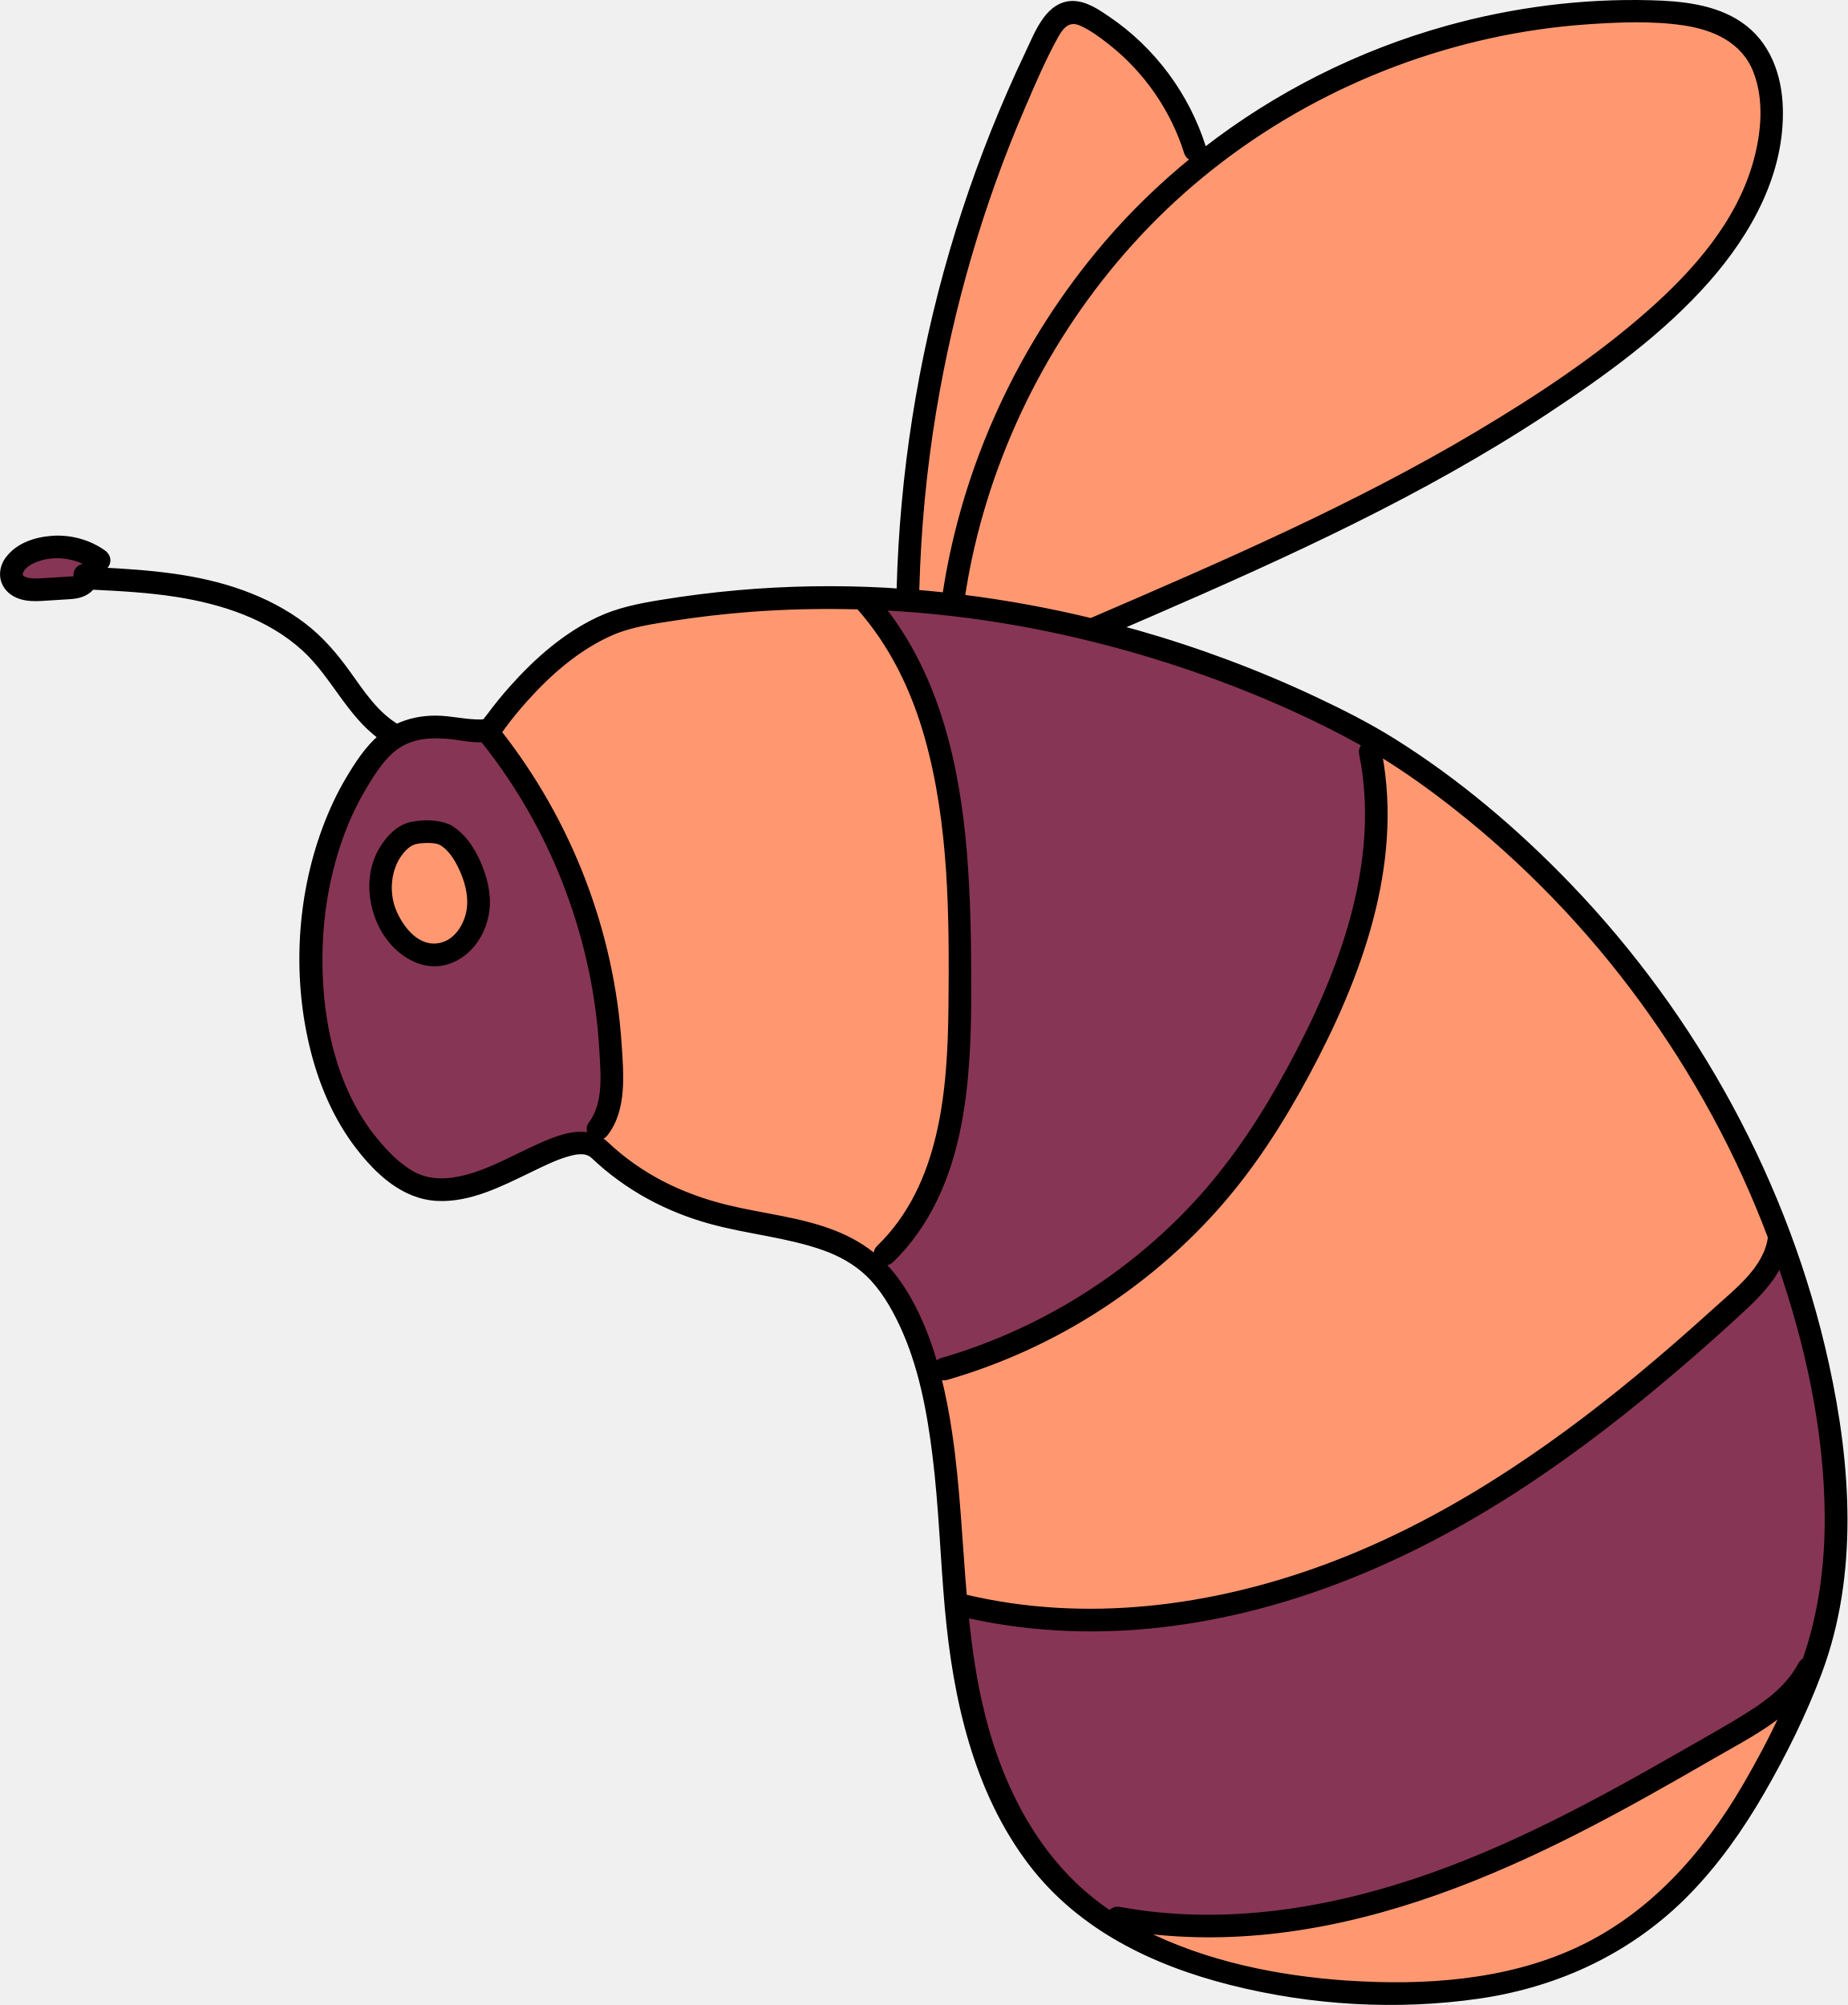
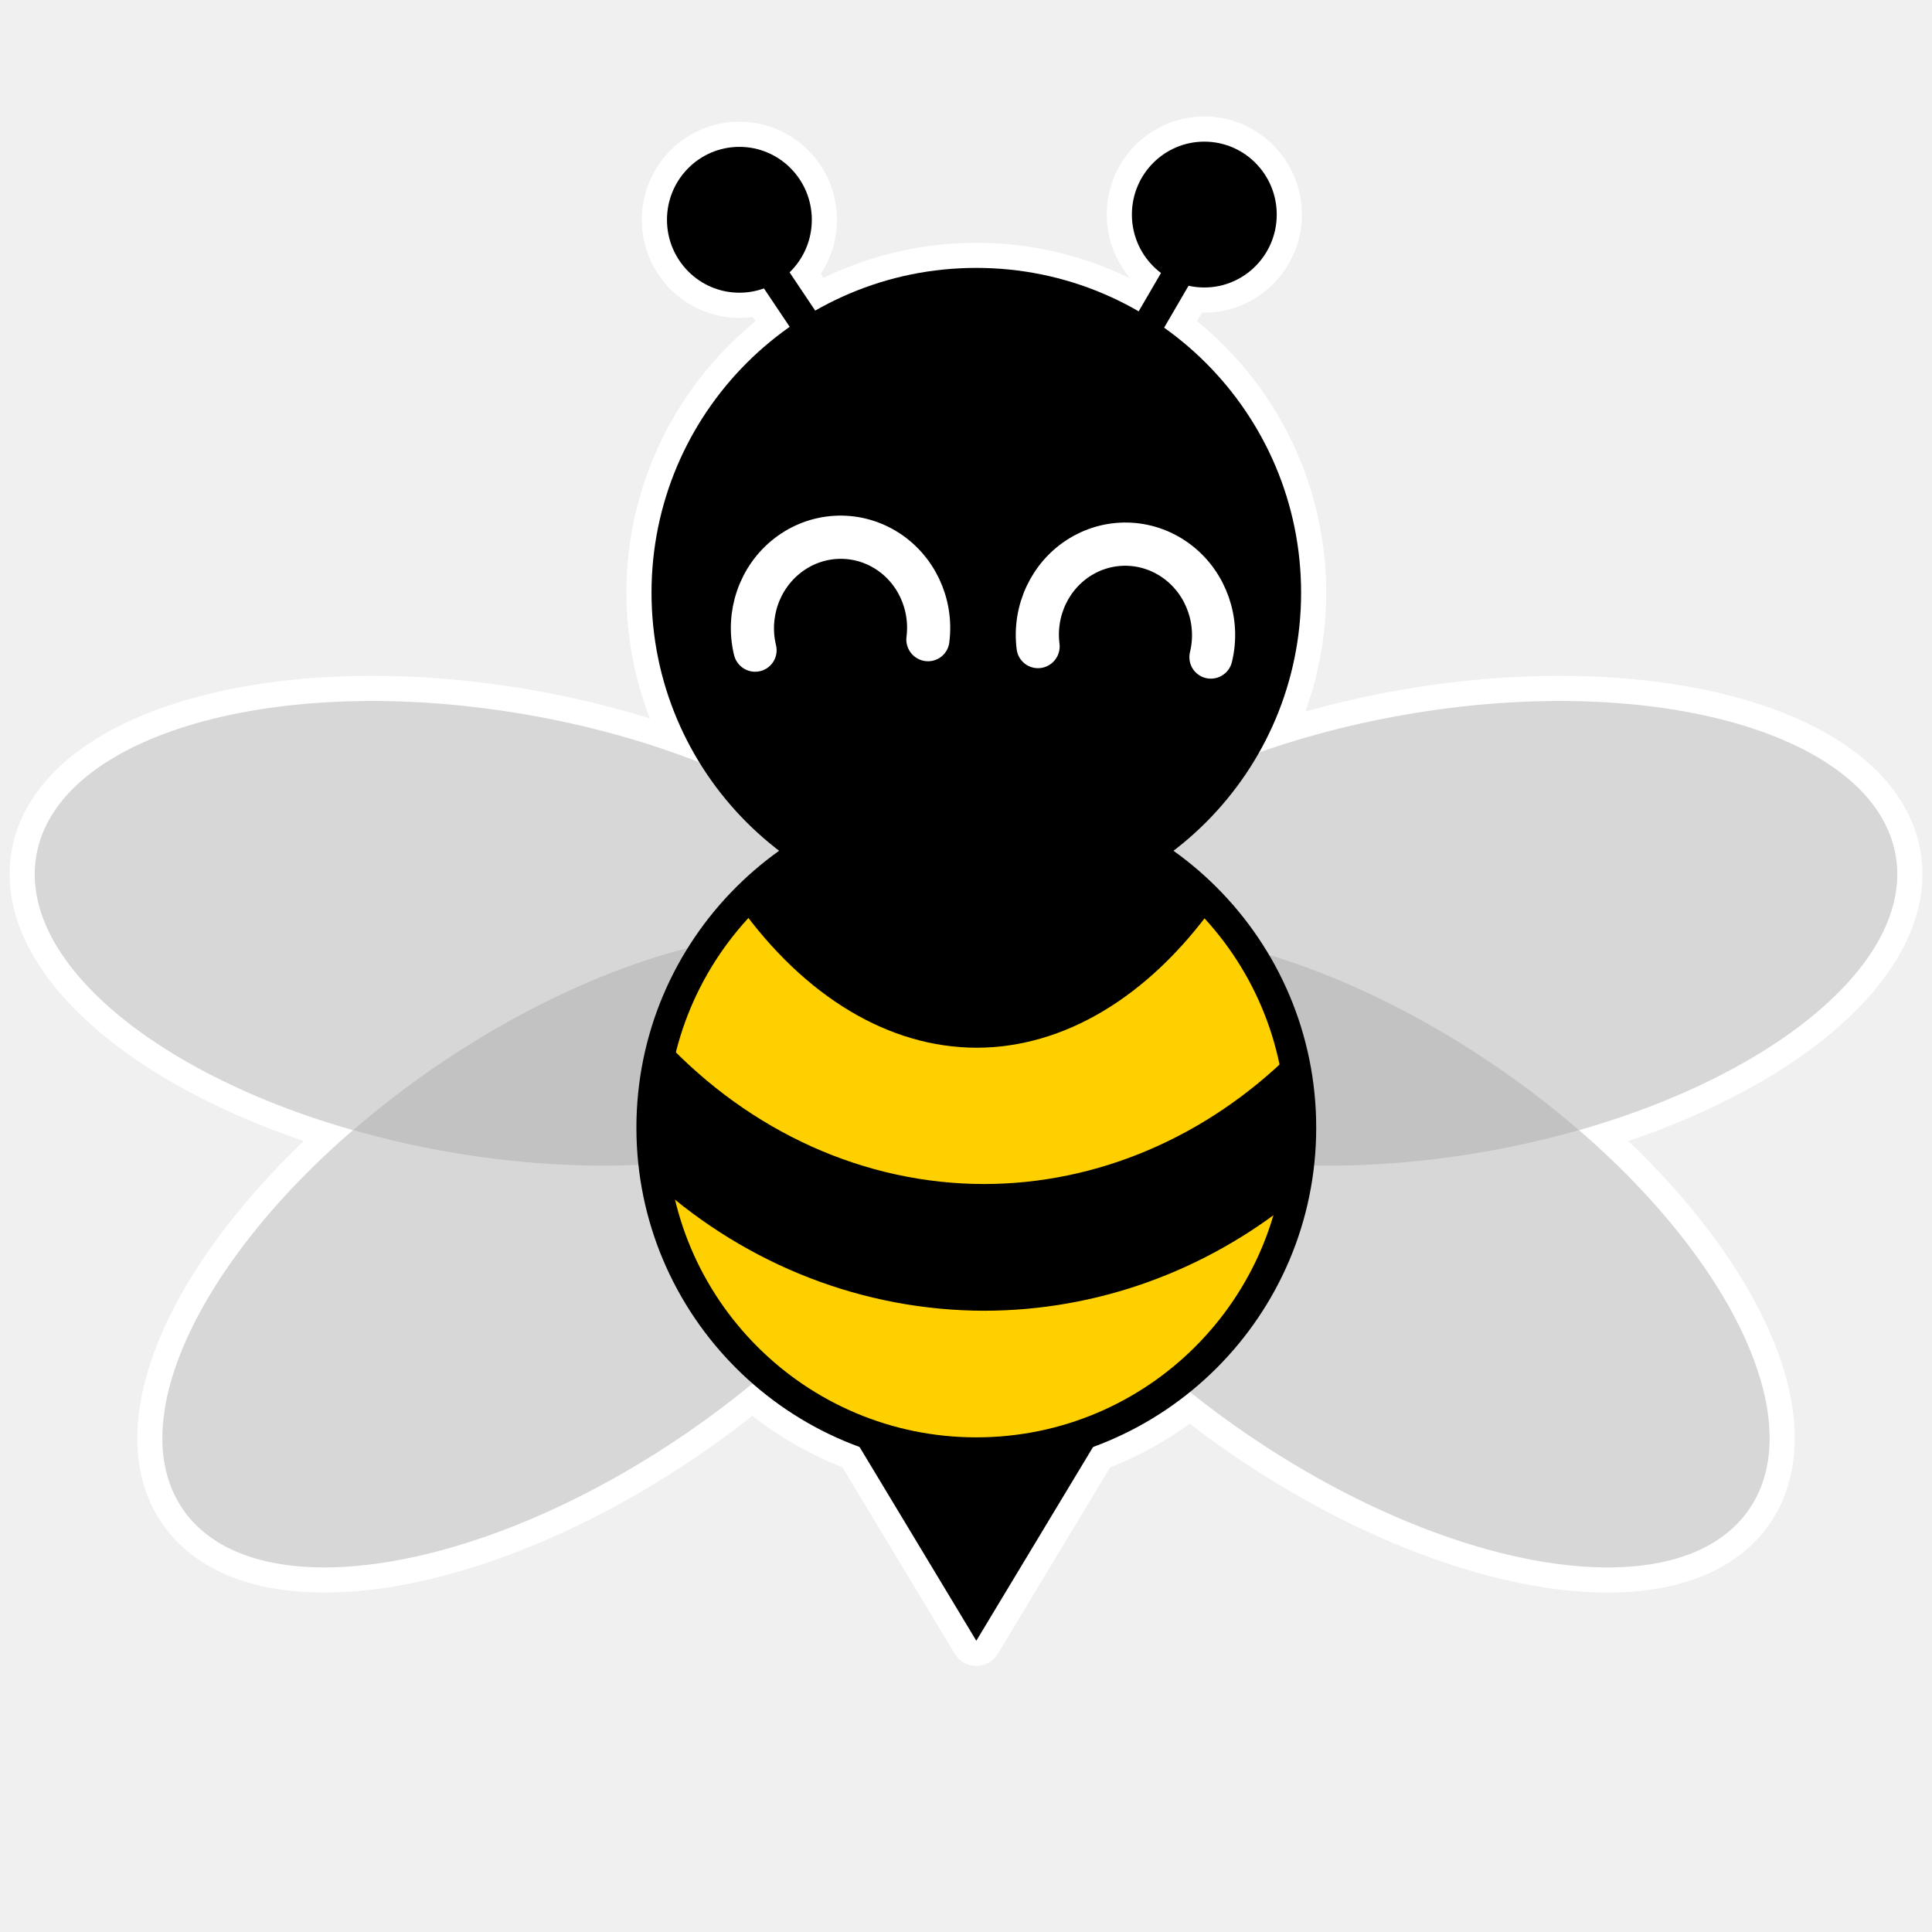
- <svg xmlns="http://www.w3.org/2000/svg" id="Layer_2" viewBox="0 0 938.02 1018.13" version="1.1">
+ <svg xmlns="http://www.w3.org/2000/svg" id="Layer_2" viewBox="0 0 1024 1024" version="1.1" width="1024" height="1024">
  <defs id="defs4">
    <style id="style2">.cls-1{stroke:#000;stroke-linejoin:round;stroke-width:2px;}.cls-1,.cls-2{stroke-linecap:round;}.cls-3{fill:#25ef0f;}.cls-2{fill:none;stroke:#ff9871;stroke-miterlimit:10;stroke-width:4px;}.cls-4{fill:#873555;}.cls-5{fill:#ff9871;}</style>
  </defs>
  <g id="Layer_1-2">
-     <path class="cls-5" d="m 480.589,699.61 c 27.63,-7.99 54.07,-20.08 78.17,-35.79 21.26,-13.86 40.81,-30.45 57.8,-49.32 18.76,-20.84 33.9,-44.43 47.14,-69.07 26.51,-49.31 47.47,-105.8 37.04,-162.42 13.16,8.05 25.72,17.07 37.86,26.61 35.92,28.22 67.97,61.46 94.89,98.35 26.93,36.89 49.03,77.4 65.07,120.17 -1.96,15.61 -16.92,26.93 -27.75,36.76 -12.8,11.61 -25.81,22.99 -39.13,34 -47.61,39.34 -99.96,74.53 -158.15,96.14 -58.35,21.67 -122.61,30.02 -183.69,15.44 -2.36,-27.46 -3.37,-55.1 -7.39,-82.4 -1.43,-9.7 -3.24,-19.43 -5.66,-29 0.98,0.69 2.27,0.97 3.79,0.53 z" id="path6" />
-     <path class="cls-4" d="m 595.689,824.46 c 64.34,-8.59 124.56,-35.31 178.43,-70.85 26.82,-17.69 52.23,-37.48 76.65,-58.34 12.13,-10.37 24.13,-20.94 35.76,-31.86 6.73,-6.32 13,-13.17 17.09,-21.17 14.14,41.04 23.58,84.54 23.79,127.9 0.12,24.67 -3.18,49.38 -11.31,72.72 -0.83,0.35 -1.58,1.01 -2.13,2.05 -5.77,10.8 -15.31,18.4 -25.48,24.86 -11.13,7.06 -22.74,13.44 -34.17,20 -43.92,25.22 -88.83,49.59 -137.11,65.45 -47.71,15.68 -99.05,23.13 -148.85,13.94 -2.14,-0.39 -3.83,0.53 -4.86,1.91 -34.25,-22.77 -54.07,-59.89 -64.16,-99.22 -4.35,-16.96 -6.83,-34.15 -8.57,-51.44 34.41,7.74 69.97,8.72 104.91,4.06 z" id="path8" />
-     <path class="cls-4" d="m 452.739,639.99 c 18.39,-17.83 28.72,-41.65 33.79,-66.45 4.71,-22.99 5.53,-46.59 5.55,-69.99 0.02,-23.89 -0.27,-47.84 -2.29,-71.65 -3.7,-43.71 -13.82,-88.17 -41.24,-123.11 23.59,1.22 47.11,3.96 70.35,8.2 36.57,6.67 72.52,16.85 107.2,30.23 21.86,8.43 43.29,18.14 63.82,29.45 0.85,0.47 1.67,1 2.52,1.48 -1.14,1.05 -1.82,2.6 -1.43,4.52 6.27,30.88 2.15,62.58 -7.15,92.41 -8.33,26.74 -20.62,52.12 -34.41,76.44 -13.14,23.17 -28.37,44.93 -46.95,64.07 -34.16,35.18 -77.33,61.22 -124.45,74.84 -1.48,0.43 -2.43,1.33 -2.92,2.41 -2.91,-10.2 -6.61,-20.16 -11.5,-29.58 -4.19,-8.07 -9.34,-15.88 -15.85,-22.29 1.55,0.65 3.4,0.54 4.96,-0.98 z" id="path10" />
-     <path class="cls-5" d="m 653.459,979.89 c 51.87,-7 100.93,-26.39 147.34,-49.99 23.5,-11.95 46.41,-24.99 69.22,-38.19 11.63,-6.73 24.43,-13.33 35.12,-22.04 -5.83,12.61 -12.38,24.95 -19.3,36.83 -20.54,35.24 -48.08,66.3 -85.71,83.53 -35.75,16.38 -77.11,19.16 -115.85,16.55 -35.52,-2.39 -72.42,-9.83 -104.5,-26.13 24.46,3.12 49.19,2.73 73.68,-0.58 z" id="path12" />
-     <path class="cls-3" d="m 247.029,365.75 c 0.02,0.06 -0.15,0.12 -0.41,0.18 0.2,-0.2 0.36,-0.31 0.41,-0.18 z" id="path14" />
-     <path class="cls-5" d="m 488.909,302.84 c 1.01,-6.56 2.16,-13.1 3.55,-19.59 13.57,-63.24 45.13,-122.41 90.14,-168.86 46.89,-48.39 108.12,-81.68 173.86,-96.08 16.43,-3.6 33.1,-6.01 49.88,-7.14 15.97,-1.08 32.64,-1.77 48.53,0.58 15.26,2.26 29.96,8.69 36.09,23.86 5.91,14.64 4.29,31.98 0.08,46.85 -8.61,30.43 -30.51,55.38 -53.76,75.88 -26.6,23.46 -56.66,43.31 -87.08,61.43 -62.56,37.26 -129.57,66.18 -196.32,94.95 -21.41,-5.18 -43.11,-9.16 -64.97,-11.88 z" id="path16" />
-     <path class="cls-5" d="m 561.369,123.57 c -43.06,50.37 -71.97,112.58 -81.87,178.15 -4.69,-0.5 -9.38,-0.98 -14.08,-1.36 0.17,-0.48 0.3,-0.99 0.31,-1.58 0.82,-30.24 3.64,-60.41 8.6,-90.26 8.83,-53.17 24.01,-105.4 45.39,-154.89 5.13,-11.89 10.3,-24.02 16.58,-35.36 2.94,-5.31 6.44,-9.1 12.77,-6.18 5.25,2.42 10.25,6.12 14.77,9.7 17.97,14.22 31.44,33.7 38.3,55.55 0.59,1.89 1.95,2.89 3.46,3.2 -15.96,12.98 -30.81,27.34 -44.23,43.03 z" id="path18" />
-     <path class="cls-5" d="m 212.019,427.3 c 3.44,-0.54 8.89,-0.65 11.55,0.65 5.01,2.84 8.23,8.29 10.56,13.38 2.6,5.67 4.41,12.29 3.96,18.57 -0.61,8.35 -5.88,17.91 -14.64,19.77 -11.12,2.36 -19.36,-7.98 -23.22,-16.97 -3.97,-9.26 -3.03,-21.43 3.15,-29.48 2.53,-3.3 5.07,-5.36 8.63,-5.91 z" id="path20" />
-     <path class="cls-4" d="m 17.049,284.77 c 10.04,-4.41 27.32,-3.27 30.81,3.65 0.44,0.87 -0.2,3.22 -1,3.78 -1.92,1.35 -9.85,1.31 -10.89,1.38 -4.16,0.26 -8.32,0.52 -12.48,0.78 -2.68,0.17 -5.4,0.42 -8.08,0.12 -1.46,-0.16 -3.55,-0.72 -4.34,-1.63 -0.36,-0.42 -0.57,-0.82 -0.57,-1.51 0,-0.69 0.47,-1.67 1.03,-2.43 1.37,-1.86 3.43,-3.22 5.53,-4.14 z" id="path22" />
-     <path class="cls-5" d="m 307.739,575.57 c 9.56,-12.43 7.82,-30.49 6.86,-45.18 -3.77,-57.64 -25.3,-113.33 -60.91,-158.72 0.73,-0.92 1.41,-1.94 2.18,-3 3.36,-4.57 7.1,-9.1 11.04,-13.49 12.04,-13.41 26.04,-25.72 42.58,-33.24 10.24,-4.66 21.51,-6.17 32.54,-7.89 12.6,-1.96 25.28,-3.41 38,-4.41 18.56,-1.45 37.18,-1.85 55.78,-1.33 16.86,18.92 27.92,41.94 34.71,66.22 12.3,43.97 12.45,90.92 12.01,136.25 -0.42,42.6 -4.08,91.04 -36.52,122.47 -1.65,1.6 -1.74,3.55 -0.97,5.13 -6.32,-5.48 -13.54,-9.57 -21.31,-12.65 -17.45,-6.89 -36.52,-8.58 -54.65,-13.01 -23.16,-5.66 -44.03,-15.85 -61.41,-32.38 -1.11,-1.02 -2.28,-1.84 -3.48,-2.5 1.38,-0.21 2.63,-1.06 3.57,-2.27 z" id="path24" />
-     <path class="cls-4" d="m 202.269,378.76 c 7.72,-5.04 16.83,-5.45 25.75,-4.63 5.39,0.5 11.31,2 16.89,1.63 9.78,12.17 18.47,25.2 26.02,38.86 13.39,24.2 23.09,50.35 28.83,77.4 2.87,13.52 4.71,27.24 5.48,41.04 0.69,12.37 2.31,27.27 -5.72,37.7 -1.21,1.57 -0.73,3.9 0.47,5.42 -8.53,-2.17 -18.32,1.86 -26.23,5.38 -14.22,6.34 -28.13,14.93 -43.77,17.25 -7.15,1.06 -14.55,0.28 -20.88,-3.37 -6.92,-3.98 -12.87,-10.11 -17.94,-16.19 -22.73,-27.25 -29.8,-65.74 -28.34,-100.31 0.79,-18.76 4.29,-37.44 10.75,-55.08 3.02,-8.26 6.78,-16.24 11.28,-23.8 4.51,-7.57 9.91,-16.39 17.42,-21.3 z m -8.56,92.2 c 6.47,12.4 20.82,22.63 35.19,16.98 12.1,-4.76 19.14,-18.18 18.79,-30.83 -0.22,-7.72 -2.7,-15.54 -6.19,-22.37 -2.84,-5.55 -6.8,-11 -12.14,-14.39 -0.28,-0.23 -0.6,-0.44 -0.97,-0.62 -0.39,-0.22 -0.77,-0.36 -1.14,-0.47 -5.66,-2.32 -12.61,-2.19 -18.47,-1 -6.56,1.33 -11.69,6.82 -15.06,12.31 -7.53,12.28 -6.48,27.99 0,40.4 z" id="path26" />
-     <path class="cls-2" d="m 195.532,369.462 c -15.97,-11.71 -21.623,-30.312 -36.183,-43.632 -17.73,-16.21 -41.49,-23.88 -64.8,-27.53 -14.11,-2.21 -16.45,-4.56 -30.71,-5.26" id="path28" />
-   </g>
-   <g id="Layer_2-2" transform="matrix(-1,0,0,1,938.0588,0)">
-     <g id="g35">
-       <path class="cls-1" d="m 934.33,283.72 c -5.19,-7.13 -14.29,-10.01 -22.76,-10.63 -9.18,-0.67 -18.74,1.92 -26.24,7.25 -2.1,1.49 -3.09,4.16 -1.71,6.52 0.68,1.17 2.01,2.02 3.4,2.29 -24.41,1.25 -49.18,3.16 -72.26,11.61 -11.03,4.04 -21.59,9.38 -30.94,16.52 -9.19,7.01 -16.38,15.53 -23.06,24.9 -6.97,9.76 -13.78,20.08 -24.2,26.42 -6.07,-2.9 -12.78,-4.22 -19.69,-4.21 -7.71,0.01 -15.31,2.09 -22.99,1.96 -0.13,0 -1.04,-0.07 -1.8,-0.17 -0.6,-0.89 -1.39,-1.75 -1.97,-2.54 -3.77,-5.1 -7.77,-10.03 -12,-14.76 -12.36,-13.83 -26.93,-26.66 -43.84,-34.6 -10.12,-4.76 -20.58,-6.81 -31.56,-8.61 -13.03,-2.14 -26.15,-3.8 -39.3,-4.97 -24.85,-2.2 -49.85,-2.6 -74.75,-1.28 -2.31,0.12 -4.62,0.32 -6.93,0.47 0.05,-0.3 0.08,-0.62 0.07,-0.96 -1.57,-57.89 -10.58,-115.57 -26.82,-171.16 -8.04,-27.53 -17.87,-54.51 -29.33,-80.79 -2.89,-6.64 -5.9,-13.24 -9.01,-19.78 -2.78,-5.86 -5.32,-12.19 -9.15,-17.46 -3.45,-4.74 -8.28,-8.4 -14.4,-8.25 -6.55,0.17 -12.51,4.28 -17.74,7.84 -23.08,15.69 -40.31,39.01 -48.67,65.62 -0.11,0.35 -0.18,0.7 -0.21,1.02 C 290.01,47.63 248.01,26.49 203.39,14.07 169.79,4.71 134.72,0.19 99.85,1.12 84.38,1.53 67.5,3.15 54.36,12.11 40.15,21.81 34.31,38.24 33.83,54.9 c -0.94,32.89 15.71,63.04 36.82,87.11 23.36,26.63 52.82,47.85 82.23,67.26 62.98,41.56 131.96,72.88 201.01,102.84 5.08,2.2 10.16,4.39 15.24,6.58 -2.71,0.73 -5.44,1.43 -8.14,2.2 -30.95,8.81 -61.23,20.08 -90.35,33.77 -13.65,6.41 -27.24,13.26 -40.04,21.25 -32.68,20.42 -62.7,45.93 -89.36,73.68 -32.22,33.53 -59.92,71.5 -82.01,112.41 -22.18,41.08 -38.87,85.25 -48.85,130.88 -11.18,51.08 -15.01,106.51 3.61,156.37 7.87,21.08 18.13,41.75 29.39,61.21 10.46,18.08 22.61,35.35 37.17,50.37 28.75,29.65 65.95,47.17 106.61,53.07 41.64,6.04 85.05,3.42 125.83,-6.86 39.27,-9.9 76.57,-27.79 101.66,-60.54 28.22,-36.85 38.58,-84.27 42.66,-129.61 2.33,-25.85 3.07,-51.79 6.26,-77.57 2.82,-22.79 7.14,-46.26 17.05,-67.15 4.31,-9.08 9.59,-18.04 16.9,-25.03 6.35,-6.07 14.14,-10.35 22.38,-13.26 18.4,-6.51 38.16,-8.12 56.95,-13.24 22.7,-6.19 43.15,-17.19 60.25,-33.44 1.38,-1.27 3.14,-1.91 4.76,-2.04 2.72,-0.21 4.89,0.26 7.52,0.99 6.89,1.91 13.34,5.22 19.76,8.31 14.51,7 30.38,15.22 46.98,14.36 17.18,-0.89 30.37,-13.36 40.36,-26.34 10.94,-14.22 18.23,-31.03 22.69,-48.34 9.51,-36.93 7.46,-77.9 -5.86,-113.64 -3.24,-8.7 -7.15,-17.17 -11.9,-25.15 -4.41,-7.4 -9.58,-15.38 -16.16,-21.11 15.97,-11.71 23.95,-31.29 38.52,-44.61 17.73,-16.21 41.49,-23.88 64.8,-27.53 14.11,-2.21 28.4,-2.98 42.66,-3.67 0.12,0.15 0.21,0.3 0.34,0.45 2.91,3.14 6.81,4.11 10.92,4.37 4.88,0.31 9.76,0.64 14.64,0.92 3.53,0.2 7.28,0.13 10.67,-0.99 3.91,-1.29 7.13,-3.84 8.58,-7.78 1.46,-3.97 0.42,-8.37 -2.02,-11.72 z m -242.96,82.35 c -0.26,-0.06 -0.43,-0.12 -0.41,-0.18 0.05,-0.13 0.21,-0.02 0.41,0.18 z M 335.86,77.48 c 6.87,-21.85 20.33,-41.34 38.3,-55.55 4.52,-3.58 9.52,-7.27 14.77,-9.7 6.33,-2.92 9.82,0.87 12.77,6.18 6.28,11.33 11.45,23.47 16.58,35.36 21.38,49.49 36.56,101.72 45.39,154.89 4.95,29.85 7.78,60.02 8.6,90.26 0.02,0.59 0.14,1.11 0.31,1.58 -4.7,0.39 -9.39,0.86 -14.08,1.36 -9.9,-65.57 -38.81,-127.78 -81.87,-178.15 -13.42,-15.7 -28.27,-30.06 -44.23,-43.03 1.51,-0.31 2.87,-1.32 3.46,-3.2 z M 187.8,219.92 C 157.38,201.8 127.32,181.95 100.72,158.49 77.47,137.98 55.57,113.04 46.96,82.61 42.76,67.74 41.13,50.41 47.04,35.76 53.16,20.6 67.86,14.16 83.13,11.9 c 15.89,-2.35 32.56,-1.66 48.53,-0.58 16.78,1.14 33.45,3.54 49.88,7.14 65.74,14.4 126.97,47.69 173.86,96.08 45.01,46.45 76.57,105.62 90.14,168.86 1.39,6.49 2.54,13.03 3.55,19.59 -21.86,2.72 -43.56,6.71 -64.97,11.88 C 317.37,286.1 250.36,257.18 187.8,219.92 Z m 65.92,786.82 c -38.75,2.6 -80.1,-0.17 -115.85,-16.55 -37.62,-17.24 -65.17,-48.3 -85.71,-83.53 -6.92,-11.88 -13.47,-24.22 -19.3,-36.83 10.68,8.71 23.48,15.31 35.12,22.04 22.81,13.2 45.73,26.24 69.22,38.19 46.41,23.6 95.47,42.98 147.34,49.99 24.49,3.31 49.22,3.69 73.68,0.58 -32.07,16.3 -68.98,23.74 -104.5,26.13 z M 438.64,871.99 c -10.09,39.33 -29.92,76.45 -64.16,99.22 -1.03,-1.39 -2.72,-2.31 -4.86,-1.91 -49.8,9.19 -101.13,1.75 -148.85,-13.94 -48.28,-15.87 -93.18,-40.24 -137.11,-65.45 -11.43,-6.56 -23.04,-12.94 -34.17,-20 -10.18,-6.46 -19.71,-14.05 -25.48,-24.86 -0.55,-1.04 -1.3,-1.69 -2.13,-2.05 -8.13,-23.33 -11.43,-48.05 -11.31,-72.72 0.21,-43.36 9.65,-86.85 23.79,-127.9 4.1,8 10.36,14.85 17.09,21.17 11.64,10.92 23.63,21.49 35.76,31.86 24.42,20.86 49.83,40.65 76.65,58.34 53.87,35.54 114.09,62.26 178.43,70.85 34.93,4.66 70.49,3.68 104.91,-4.06 -1.74,17.29 -4.22,34.49 -8.57,51.44 z m 16.89,-143.77 c -4.02,27.3 -5.02,54.94 -7.39,82.4 C 387.07,825.2 322.81,816.85 264.45,795.18 206.26,773.57 153.91,738.39 106.3,699.04 92.98,688.03 79.96,676.65 67.17,665.04 56.34,655.21 41.38,643.89 39.42,628.28 55.47,585.51 77.56,545 104.49,508.11 c 26.93,-36.89 58.98,-70.14 94.89,-98.35 12.14,-9.54 24.69,-18.56 37.86,-26.61 -10.43,56.62 10.54,113.11 37.04,162.42 13.24,24.64 28.38,48.24 47.14,69.07 16.99,18.87 36.53,35.46 57.8,49.32 24.1,15.71 50.54,27.8 78.17,35.79 1.51,0.44 2.8,0.15 3.79,-0.53 -2.41,9.57 -4.23,19.3 -5.66,29 z m 18.83,-64.83 c -4.9,9.42 -8.59,19.38 -11.5,29.58 -0.5,-1.08 -1.45,-1.98 -2.92,-2.41 -47.11,-13.63 -90.29,-39.66 -124.45,-74.84 -18.58,-19.14 -33.81,-40.9 -46.95,-64.07 -13.79,-24.32 -26.08,-49.7 -34.41,-76.44 -9.3,-29.83 -13.42,-61.53 -7.15,-92.41 0.39,-1.92 -0.29,-3.47 -1.43,-4.52 0.85,-0.48 1.67,-1.01 2.52,-1.48 20.53,-11.31 41.96,-21.02 63.82,-29.45 34.69,-13.38 70.63,-23.56 107.2,-30.23 23.24,-4.24 46.75,-6.98 70.35,-8.2 -27.42,34.94 -37.54,79.4 -41.24,123.11 -2.01,23.81 -2.31,47.77 -2.29,71.65 0.02,23.4 0.84,47 5.55,69.99 5.08,24.8 15.4,48.62 33.79,66.45 1.56,1.51 3.41,1.63 4.96,0.98 -6.52,6.41 -11.66,14.22 -15.85,22.29 z m 155.98,-82.91 c -17.38,16.52 -38.26,26.72 -61.41,32.38 -18.13,4.43 -37.2,6.12 -54.65,13.01 -7.78,3.07 -14.99,7.17 -21.31,12.65 0.77,-1.58 0.68,-3.53 -0.97,-5.13 -32.43,-31.44 -36.1,-79.87 -36.52,-122.47 -0.44,-45.33 -0.3,-92.28 12.01,-136.25 6.79,-24.28 17.86,-47.3 34.71,-66.22 18.6,-0.52 37.23,-0.11 55.78,1.33 12.72,0.99 25.4,2.45 38,4.41 11.02,1.71 22.29,3.23 32.54,7.89 16.54,7.52 30.54,19.83 42.58,33.24 3.94,4.39 7.68,8.92 11.04,13.49 0.77,1.05 1.45,2.08 2.18,3 -35.61,45.4 -57.15,101.09 -60.91,158.72 -0.96,14.69 -2.7,32.75 6.86,45.18 0.94,1.22 2.19,2.06 3.57,2.27 -1.2,0.67 -2.37,1.48 -3.48,2.5 z m 122.8,-180.29 c 4.5,7.56 8.26,15.54 11.28,23.8 6.46,17.65 9.97,36.32 10.75,55.08 1.45,34.57 -5.62,73.06 -28.34,100.31 -5.07,6.08 -11.03,12.21 -17.94,16.19 -6.34,3.65 -13.73,4.43 -20.88,3.37 -15.64,-2.32 -29.55,-10.91 -43.77,-17.25 -7.9,-3.52 -17.7,-7.55 -26.23,-5.38 1.2,-1.52 1.68,-3.85 0.47,-5.42 -8.03,-10.44 -6.41,-25.34 -5.72,-37.7 0.77,-13.8 2.61,-27.52 5.48,-41.04 5.74,-27.05 15.44,-53.2 28.83,-77.4 7.55,-13.66 16.25,-26.69 26.02,-38.86 5.58,0.36 11.49,-1.14 16.89,-1.63 8.92,-0.82 18.03,-0.4 25.75,4.63 7.51,4.9 12.91,13.72 17.42,21.3 z m 173.79,-107.2 c -0.79,0.91 -2.88,1.47 -4.34,1.63 -2.68,0.3 -5.4,0.05 -8.08,-0.12 -4.16,-0.26 -8.32,-0.52 -12.48,-0.78 -1.04,-0.07 -0.98,-0.01 -1.57,-0.19 -0.46,-0.14 -0.54,-0.16 -0.88,-0.36 0,-0.03 0,-0.07 0,-0.1 0.32,-1.11 0.24,-2.32 -0.45,-3.51 -1.17,-2 -4.47,-3.29 -6.52,-1.71 -0.43,0.33 -0.81,0.69 -1.16,1.06 -0.75,0.04 -1.49,0.07 -2.24,0.11 0.33,-0.11 0.65,-0.26 0.94,-0.47 8.8,-6.25 20.77,-8.07 30.81,-3.65 2.09,0.92 4.16,2.28 5.53,4.14 0.56,0.76 1.02,1.74 1.03,2.43 0,0.7 -0.2,1.1 -0.57,1.51 z" id="path31" />
-       <path class="cls-1" d="m 729.22,418.39 c -5.86,-1.19 -12.81,-1.32 -18.47,1 -0.38,0.11 -0.76,0.25 -1.14,0.47 -0.37,0.18 -0.69,0.39 -0.97,0.62 -5.34,3.39 -9.3,8.84 -12.14,14.39 -3.49,6.83 -5.97,14.66 -6.19,22.37 -0.35,12.66 6.69,26.07 18.79,30.83 14.37,5.66 28.72,-4.57 35.19,-16.98 6.48,-12.41 7.53,-28.12 0,-40.4 -3.37,-5.49 -8.51,-10.98 -15.06,-12.31 z m 8.53,44.44 c -3.85,8.99 -12.1,19.33 -23.22,16.97 -8.76,-1.86 -14.03,-11.42 -14.64,-19.77 -0.46,-6.28 1.36,-12.89 3.96,-18.57 2.33,-5.09 5.55,-10.55 10.56,-13.38 2.66,-1.3 8.12,-1.18 11.55,-0.65 3.56,0.55 6.1,2.61 8.63,5.91 6.18,8.05 7.12,20.22 3.15,29.48 z" id="path33" />
+     <path id="ellipse35845" style="fill:#ffffff;fill-opacity:1;stroke:#ffffff;stroke-width:26.666;stroke-linecap:round;stroke-linejoin:round;stroke-dasharray:none;stroke-opacity:1;paint-order:stroke fill markers" d="m 638.303,75.069 a 38.388,38.652 4.7214545e-8 0 0 -38.384,38.653 38.388,38.652 4.7214545e-8 0 0 15.442,30.954 l -11.866,20.373 a 172.146,172.146 0 0 0 -86.039,-23.055 172.146,172.146 0 0 0 -85.353,22.681 l -13.62,-20.338 a 38.388,38.652 4.7214545e-8 0 0 11.796,-27.846 38.388,38.652 4.7214545e-8 0 0 -38.392,-38.653 38.388,38.652 4.7214545e-8 0 0 -38.384,38.653 38.388,38.652 4.7214545e-8 0 0 38.384,38.653 38.388,38.652 4.7214545e-8 0 0 12.986,-2.309 l 13.715,20.468 A 172.146,172.146 0 0 0 345.31,314.141 172.146,172.146 0 0 0 370.856,404.172 242.795,117.719 9.767 0 0 278.481,378.661 242.795,117.719 9.767 0 0 19.237,453.494 242.795,117.719 9.767 0 0 187.225,598.983 117.719,242.795 55.57 0 0 96.873,799.897 117.719,242.795 55.57 0 0 363.695,759.715 117.719,242.795 55.57 0 0 398.876,733.241 c 16.515,14.464 35.69,25.965 56.691,33.662 l 61.89,102.731 61.89,-102.722 c 18.783,-6.883 36.104,-16.816 51.37,-29.183 a 242.795,117.719 34.43 0 0 29.582,21.987 242.795,117.719 34.43 0 0 266.813,40.181 242.795,117.719 34.43 0 0 -90.248,-200.905 117.719,242.795 80.233 0 0 167.894,-145.498 117.719,242.795 80.233 0 0 -259.253,-74.832 117.719,242.795 80.233 0 0 -78.279,20.26 172.146,172.146 0 0 0 22.378,-84.78 172.146,172.146 0 0 0 -72.602,-140.446 l 12.968,-22.248 a 38.388,38.652 4.7214545e-8 0 0 8.333,0.929 38.388,38.652 4.7214545e-8 0 0 38.393,-38.653 38.388,38.652 4.7214545e-8 0 0 -38.393,-38.653 z" />
+     <g id="g15241" transform="matrix(4.324701,0,0,4.324701,-474.1732,-50.96339)">
+       <ellipse style="fill:#d7d7d7;fill-opacity:1;stroke:none;stroke-width:15.875;stroke-linecap:round;stroke-linejoin:round;paint-order:stroke fill markers" id="ellipse15207" cx="-188.368" cy="95.599" rx="56.141" ry="27.22" transform="matrix(-0.985506,-0.1696407,-0.1696407,0.985506,0,0)" />
+       <ellipse style="fill:#d7d7d7;fill-opacity:1;stroke:none;stroke-width:15.875;stroke-linecap:round;stroke-linejoin:round;paint-order:stroke fill markers" id="ellipse15209" cx="-53.815" cy="236.935" rx="56.141" ry="27.22" transform="matrix(-0.8248163,0.5654008,0.5654008,0.8248163,0,0)" />
+       <ellipse style="fill:#d7d7d7;fill-opacity:1;stroke:none;stroke-width:15.875;stroke-linecap:round;stroke-linejoin:round;paint-order:stroke fill markers" id="ellipse15211" cx="261.088" cy="172.966" rx="56.141" ry="27.22" transform="rotate(-9.766928)" />
+       <path id="path15213" style="fill:#c2c2c2;fill-opacity:1;stroke:none;stroke-width:15.875;stroke-linecap:round;stroke-linejoin:round;paint-order:stroke fill markers" d="m -225.697,89.125 a 56.141,27.22 44.197 0 1 40.916,23.713 56.141,27.22 44.197 0 1 8.566,9.324 56.141,27.22 0 0 1 -12.153,0.656 56.141,27.22 0 0 1 -56.141,-27.22 56.141,27.22 0 0 1 0.156,-2.01 56.141,27.22 44.197 0 1 0.345,-0.372 56.141,27.22 44.197 0 1 18.31,-4.091 z" transform="matrix(-0.985506,-0.1696407,-0.1696407,0.985506,0,0)" />
+       <ellipse style="fill:#d7d7d7;fill-opacity:1;stroke:none;stroke-width:15.875;stroke-linecap:round;stroke-linejoin:round;paint-order:stroke fill markers" id="ellipse15215" cx="322.355" cy="-20.924" rx="56.141" ry="27.22" transform="rotate(34.43013)" />
+       <path id="path15217" style="fill:#c2c2c2;fill-opacity:1;stroke:none;stroke-width:15.875;stroke-linecap:round;stroke-linejoin:round;paint-order:stroke fill markers" d="m 223.758,166.493 a 56.141,27.22 44.197 0 0 -18.31,4.091 56.141,27.22 44.197 0 0 -0.346,0.41 56.141,27.22 0 0 0 -0.155,1.972 56.141,27.22 0 0 0 56.141,27.22 56.141,27.22 0 0 0 12.176,-0.649 56.141,27.22 44.197 0 0 -8.59,-9.331 56.141,27.22 44.197 0 0 -40.916,-23.713 z" transform="rotate(-9.766928)" />
+       <path style="fill:#000000;fill-opacity:1;stroke:none;stroke-width:26.001;stroke-linecap:round;stroke-linejoin:round;paint-order:stroke fill markers" id="path15219" d="m 146.205,174.666 -49.552,-85.827 99.104,-2e-6 z" transform="matrix(0.6237006,0,0,0.5976991,138.1082,108.4719)" />
+       <circle style="fill:#ffd000;fill-opacity:1;stroke:none;stroke-width:5.292;stroke-linecap:round;stroke-linejoin:round;stroke-dasharray:none;stroke-opacity:1;paint-order:stroke fill markers" id="circle15221" cx="229.296" cy="149.988" r="39.805" />
+       <path id="path15223" style="fill:#000000;fill-opacity:1;stroke:none;stroke-width:15.875;stroke-linecap:round;stroke-linejoin:round;stroke-opacity:1;paint-order:stroke fill markers" d="m 229.296,110.183 a 39.805,39.805 0 0 0 -29.048,12.6 44.111,69.922 0 0 0 29.086,17.408 44.111,69.922 0 0 0 29.056,-17.366 39.805,39.805 0 0 0 -29.094,-12.642 z" />
+       <path id="path15225" style="fill:#000000;fill-opacity:1;stroke:none;stroke-width:15.875;stroke-linecap:round;stroke-linejoin:round;stroke-opacity:1;paint-order:stroke fill markers" d="m 190.988,139.226 a 39.805,39.805 0 0 0 -1.497,10.763 39.805,39.805 0 0 0 0.63,6.913 62.072,65.152 0 0 0 40.148,15.522 62.072,65.152 0 0 0 37.823,-13.534 39.805,39.805 0 0 0 1.009,-8.901 39.805,39.805 0 0 0 -1.101,-9.21 57.395,65.152 0 0 1 -37.732,16.115 57.395,65.152 0 0 1 -39.281,-17.668 z" />
+       <circle style="fill:#000000;fill-opacity:1;stroke:none;stroke-width:15.875;stroke-linecap:round;stroke-linejoin:round;stroke-opacity:1;paint-order:stroke fill markers" id="circle15227" cx="229.296" cy="84.422" r="39.805" />
+       <path style="fill:#000000;fill-opacity:1;stroke:#ffffff;stroke-width:5.292;stroke-linecap:round;stroke-dasharray:none;stroke-opacity:1;paint-order:normal" id="path15229" d="m -223.457,-121.566 a 10.802,11.12 0 0 1 -6.611,10.249 10.802,11.12 0 0 1 -11.741,-2.295 10.802,11.12 0 0 1 -2.501,-12.03" transform="matrix(-0.9912089,0.1323065,-0.1264813,-0.991969,0,0)" />
+       <ellipse style="fill:#000000;fill-opacity:1;stroke:none;stroke-width:3.704;stroke-dasharray:none;stroke-opacity:1;paint-order:normal" id="ellipse15231" cx="200.261" cy="38.72" rx="8.876" ry="8.937" />
+       <ellipse style="fill:#000000;fill-opacity:1;stroke:none;stroke-width:3.704;stroke-dasharray:none;stroke-opacity:1;paint-order:normal" id="ellipse15233" cx="257.24" cy="38.08" rx="8.876" ry="8.937" />
+       <path style="fill:#000000;fill-opacity:1;stroke:#ffffff;stroke-width:5.292;stroke-linecap:round;stroke-dasharray:none;stroke-opacity:1;paint-order:normal" id="path15235" d="m 232.979,-59.833 a 10.802,11.12 0 0 1 -6.611,10.249 10.802,11.12 0 0 1 -11.741,-2.295 10.802,11.12 0 0 1 -2.501,-12.03" transform="matrix(0.9912089,0.1323065,0.1264813,-0.991969,0,0)" />
+       <path style="fill:none;stroke:#000000;stroke-width:3.704;stroke-linecap:butt;stroke-linejoin:miter;stroke-dasharray:none;stroke-opacity:1" d="m 200.372,39.476 12.909,19.27 h 32.928 L 257.434,39.476" id="path15237" />
+       <circle style="fill:none;fill-opacity:1;stroke:#000000;stroke-width:3.704;stroke-linecap:round;stroke-linejoin:round;stroke-dasharray:none;stroke-opacity:1;paint-order:stroke fill markers" id="circle15239" cx="229.296" cy="149.988" r="39.805" />
    </g>
  </g>
</svg>
